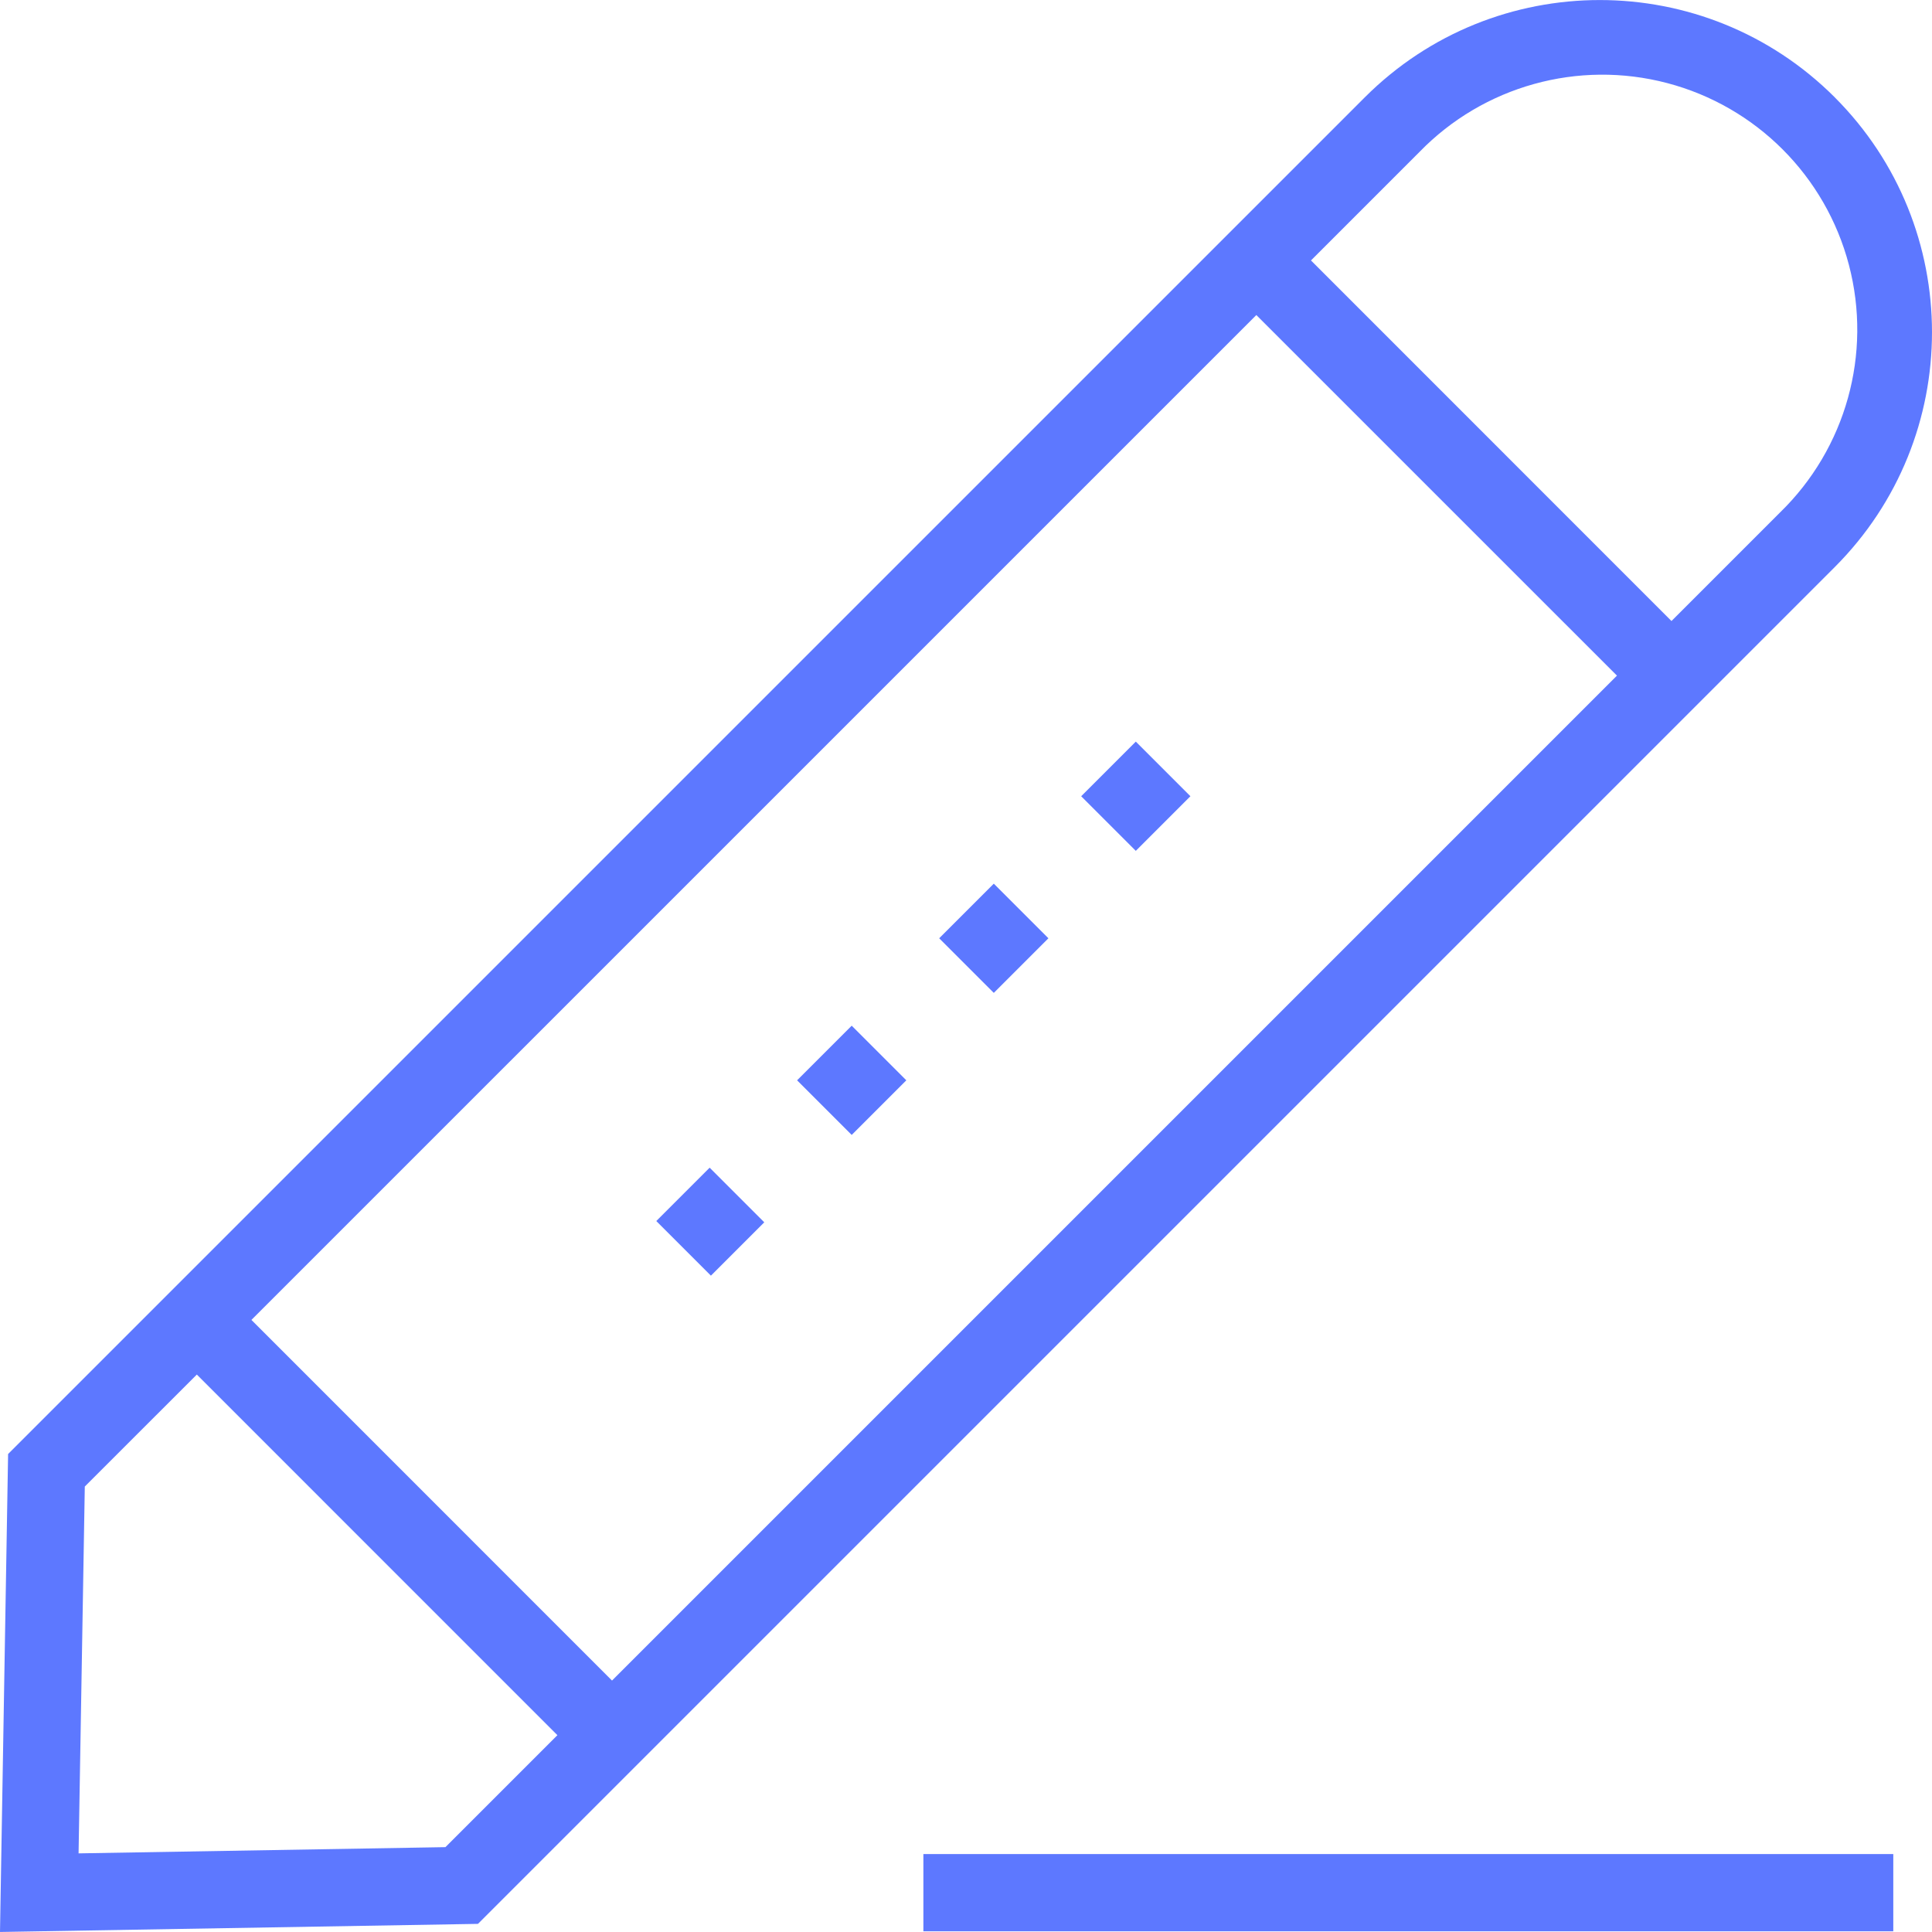
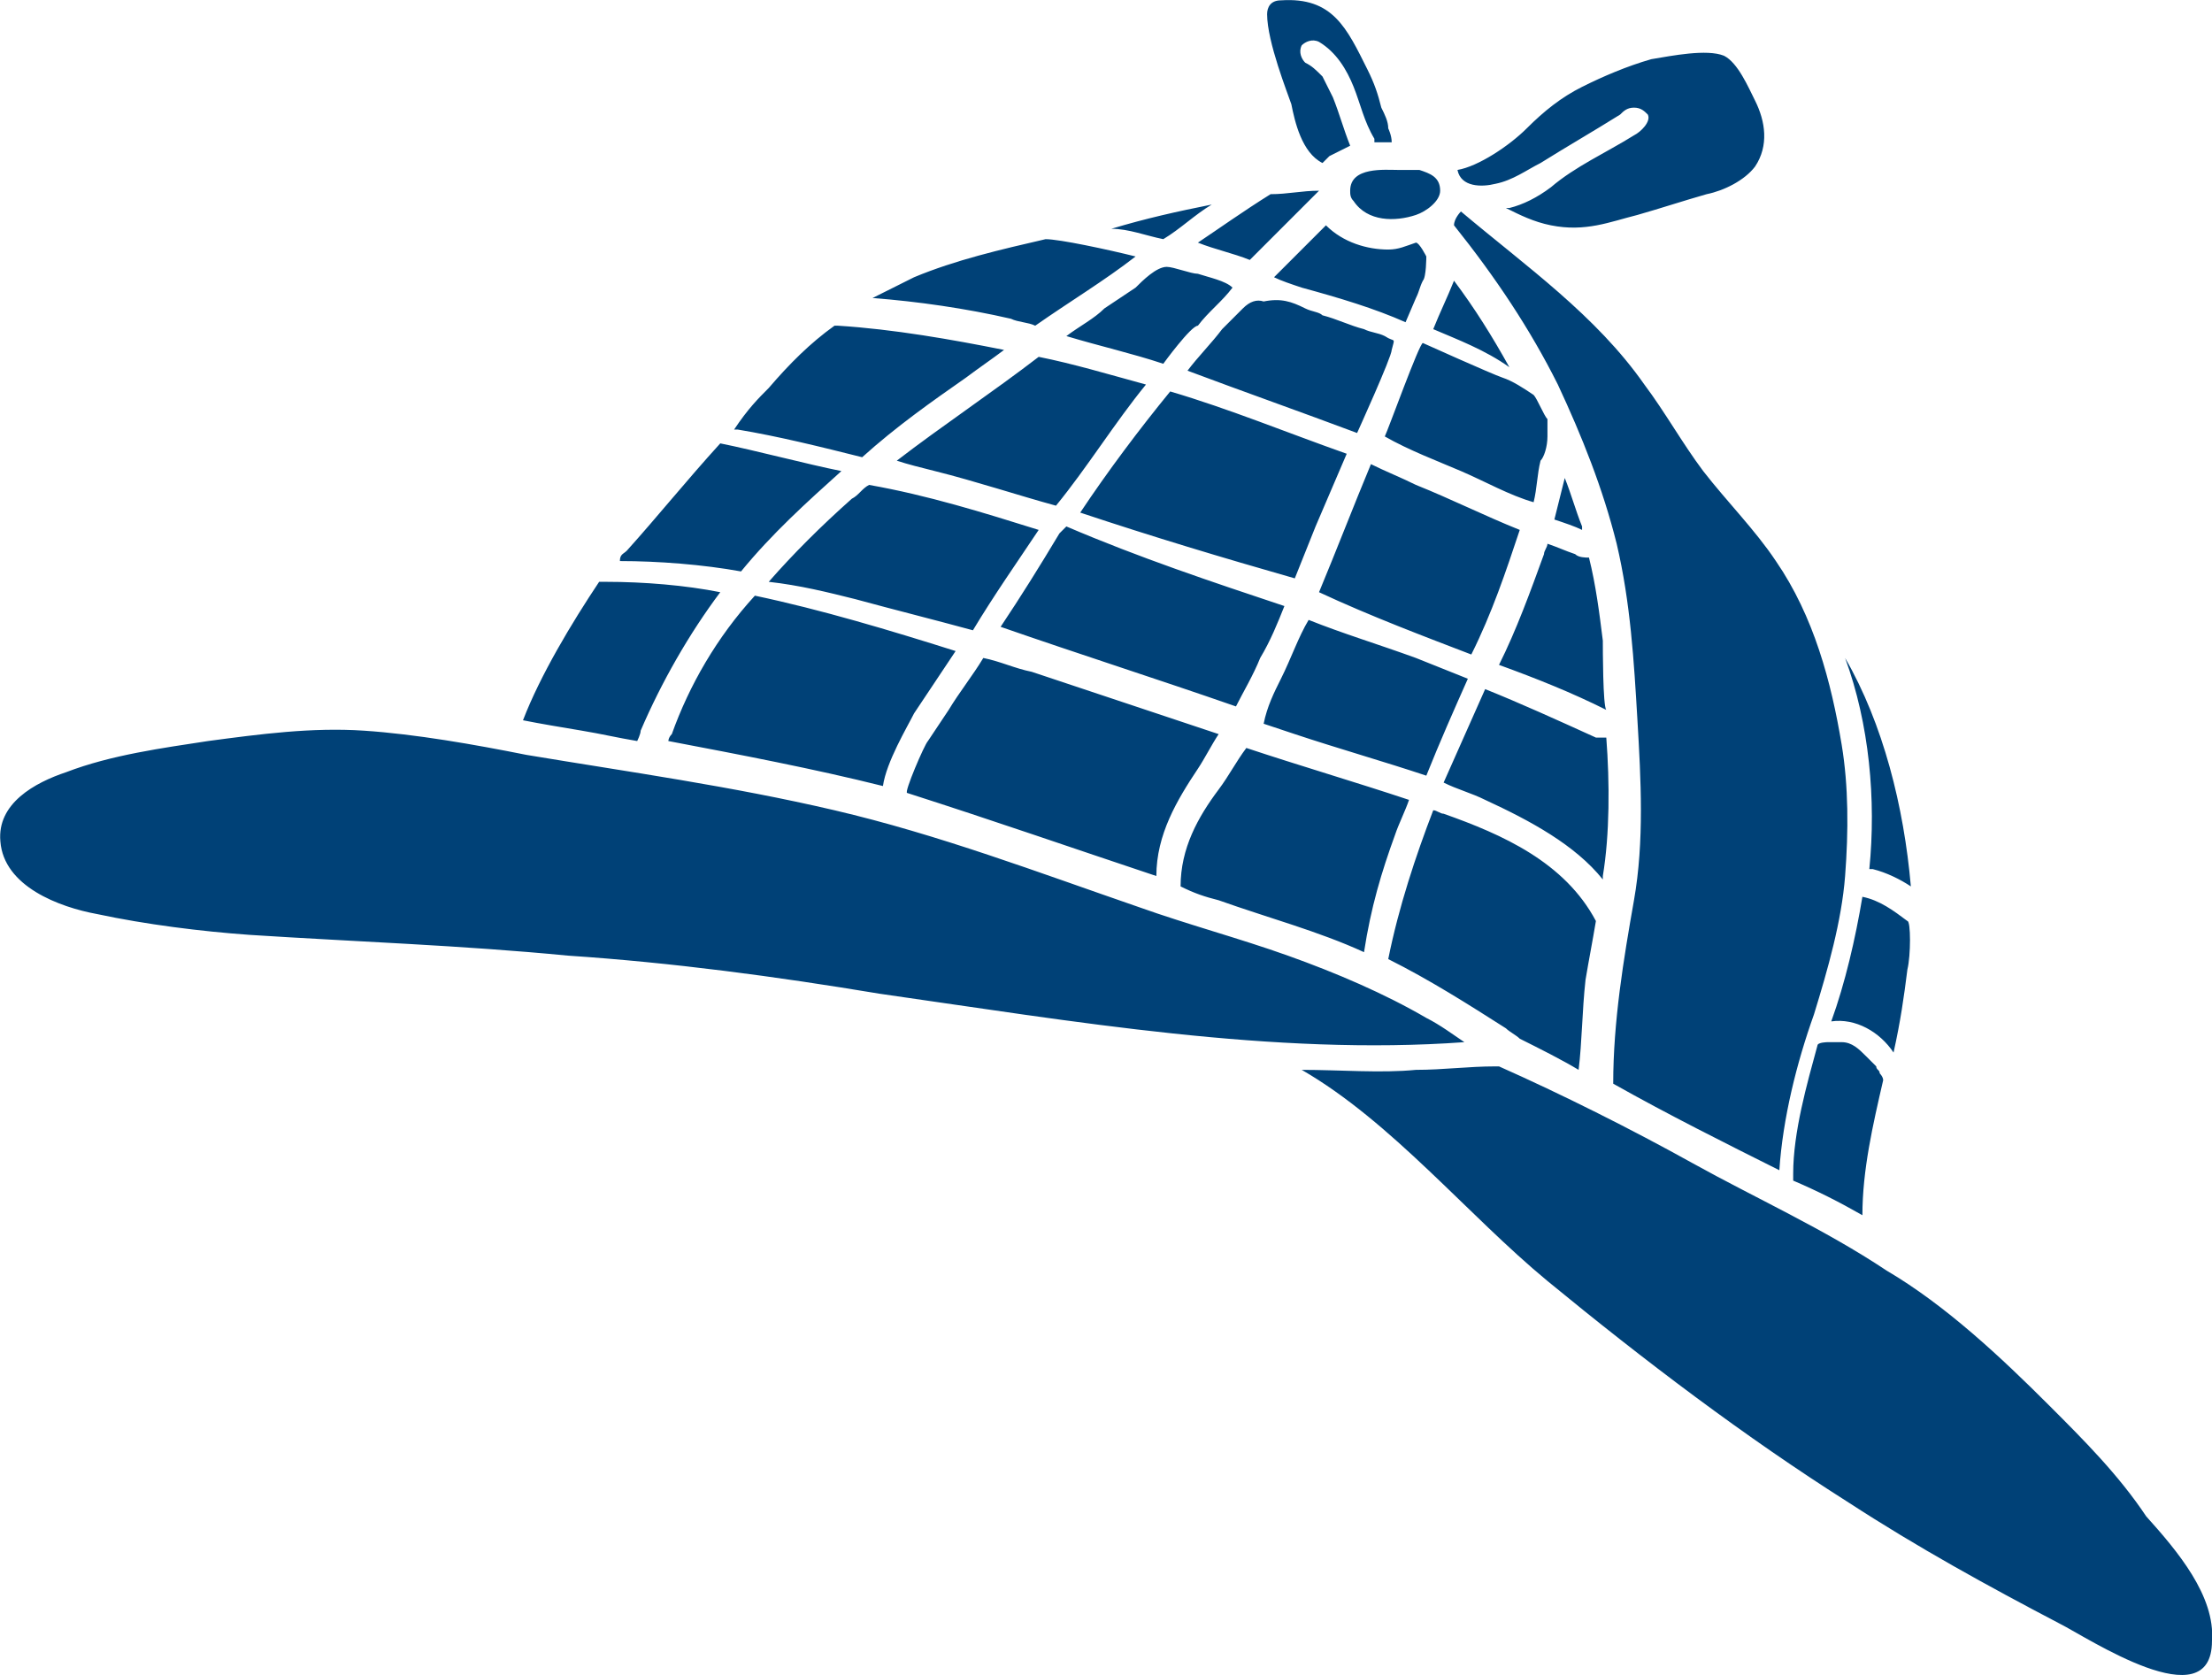
- <svg xmlns="http://www.w3.org/2000/svg" width="63.931" height="63.93" viewBox="0 0 63.931 63.93">
-   <g id="Group_1234" data-name="Group 1234" transform="translate(0 -0.005)">
-     <g id="Group_1223" data-name="Group 1223" transform="translate(0 0.005)">
-       <g id="Group_1222" data-name="Group 1222" transform="translate(0 0)">
-         <path id="Path_1441" data-name="Path 1441" d="M60.712,3.224a11,11,0,0,0-15.548,0L.268,48.119,0,63.935l15.816-.268L60.711,18.772a10.995,10.995,0,0,0,0-15.548ZM14.74,61.128,2.6,61.334l.206-12.139L6.513,45.49,18.445,57.423Zm5.512-5.512L8.32,43.682,41.573,10.43,53.506,22.362ZM58.9,16.965l-3.59,3.59L43.381,8.623l3.591-3.591A8.437,8.437,0,1,1,58.9,16.965Z" transform="translate(0 -0.005)" fill="#5d78ff" />
-       </g>
-     </g>
-     <g id="Group_1225" data-name="Group 1225" transform="translate(31.078 29.245)">
-       <g id="Group_1224" data-name="Group 1224" transform="translate(0 0)">
-         <rect id="Rectangle_2423" data-name="Rectangle 2423" width="2.556" height="2.556" transform="translate(0 1.808) rotate(-45)" fill="#5d78ff" />
-       </g>
-     </g>
-     <g id="Group_1227" data-name="Group 1227" transform="translate(35.777 24.545)">
-       <g id="Group_1226" data-name="Group 1226" transform="translate(0 0)">
-         <rect id="Rectangle_2424" data-name="Rectangle 2424" width="2.556" height="2.556" transform="translate(0 1.808) rotate(-45)" fill="#5d78ff" />
-       </g>
-     </g>
-     <g id="Group_1229" data-name="Group 1229" transform="translate(26.376 33.945)">
-       <g id="Group_1228" data-name="Group 1228" transform="translate(0 0)">
-         <rect id="Rectangle_2425" data-name="Rectangle 2425" width="2.556" height="2.556" transform="translate(0 1.808) rotate(-45)" fill="#5d78ff" />
-       </g>
-     </g>
-     <g id="Group_1231" data-name="Group 1231" transform="translate(21.717 38.644)">
-       <g id="Group_1230" data-name="Group 1230" transform="translate(0 0)">
-         <rect id="Rectangle_2426" data-name="Rectangle 2426" width="2.497" height="2.556" transform="translate(0 1.766) rotate(-45)" fill="#5d78ff" />
-       </g>
-     </g>
-     <g id="Group_1233" data-name="Group 1233" transform="translate(30.555 61.357)">
-       <g id="Group_1232" data-name="Group 1232">
-         <rect id="Rectangle_2427" data-name="Rectangle 2427" width="32.095" height="2.556" fill="#5d78ff" />
-       </g>
-     </g>
-   </g>
+ <svg xmlns="http://www.w3.org/2000/svg" width="63.913" height="48.391" viewBox="0 0 63.91 48.39">
+   <path id="Path_1441" data-name="Path 1441" d="M55.11,28.01c-.1,.8-.2,1.5-.4,2.4-.4-.6-1.1-1-1.8-.9,.4-1.1,.7-2.4,.9-3.6,.5,.1,.9,.4,1.3,.7,.1,0,.1,1,0,1.4Zm-1.9,2.1c.3,0,.5,.2,.7,.4l.3,.3c0,.1,.1,.1,.1,.2,0,0,.1,.1,.1,.2-.3,1.3-.6,2.6-.6,3.9-.7-.4-1.3-.7-2-1v-.2c0-1.2,.4-2.6,.7-3.7,0-.1,.3-.1,.3-.1h.4Zm2-4.5c-.3-.2-.7-.4-1.1-.5h-.1c.2-2,0-4.2-.7-6.1,1.1,1.9,1.7,4.3,1.9,6.6ZM44.11,3.71c.5-.5,1-.9,1.6-1.2s1.3-.6,2-.8c.6-.1,1.6-.3,2.1-.1,.4,.2,.7,.9,.9,1.3,.3,.6,.4,1.3,0,1.9-.3,.4-.9,.7-1.4,.8-.7,.2-1.3,.4-2,.6-.8,.2-1.5,.5-2.5,.3-.5-.1-.9-.3-1.3-.5h.1c.4-.1,.8-.3,1.2-.6,.7-.6,1.6-1,2.4-1.5,.2-.1,.5-.4,.4-.6-.1-.1-.2-.2-.4-.2s-.3,.1-.4,.2c-.8,.5-1.5,.9-2.3,1.4-.4,.2-.8,.5-1.3,.6-.4,.1-1,.1-1.1-.4,.6-.1,1.5-.7,2-1.2Zm-1.9,2.4c1.9,1.6,3.9,3,5.3,5,.6,.8,1.1,1.7,1.7,2.5,.7,.9,1.5,1.7,2.1,2.6,1.1,1.6,1.6,3.5,1.9,5.3,.2,1.2,.2,2.5,.1,3.8-.1,1.3-.5,2.7-.9,4-.5,1.4-.9,3-1,4.5-1.6-.8-3.2-1.6-4.8-2.5h0c0-1.8,.3-3.6,.6-5.3s.2-3.5,.1-5.2c-.1-1.7-.2-3.4-.6-5.1-.4-1.6-1-3.1-1.7-4.6-.8-1.6-1.8-3.1-3-4.6,0-.2,.2-.4,.2-.4Zm3.3,9.9c.1,.1,.3,.1,.4,.1,.2,.8,.3,1.6,.4,2.4,0,.2,0,1.9,.1,2-1-.5-2-.9-3.1-1.3,.5-1,.9-2.1,1.3-3.2,0-.1,.1-.2,.1-.3,.3,.1,.5,.2,.8,.3Zm-.6-1l.3-1.2c.2,.5,.3,.9,.5,1.4v.1c-.2-.1-.5-.2-.8-.3Zm-7.8,2.5c-.2,.5-.4,1-.7,1.5-.2,.5-.5,1-.7,1.4-2.3-.8-4.5-1.5-6.8-2.3,.6-.9,1.1-1.7,1.7-2.7l.2-.2c2.1,.9,4.2,1.6,6.3,2.3Zm-5.9-2.7c.8-1.2,1.7-2.4,2.6-3.5,1.7,.5,3.4,1.2,5.1,1.8l-.9,2.1-.6,1.5c-2.1-.6-4.1-1.2-6.2-1.9Zm5.8,4.8c.3-.6,.5-1.2,.8-1.7,1,.4,2,.7,3.1,1.1l1.5,.6c-.4,.9-.8,1.8-1.2,2.8-1.2-.4-2.6-.8-3.8-1.2l-.9-.3c.1-.5,.3-.9,.5-1.3Zm1.1-2.5c.5-1.2,1-2.5,1.5-3.7,.4,.2,.9,.4,1.3,.6,1,.4,2,.9,3,1.3-.4,1.2-.8,2.4-1.4,3.6-1.3-.5-2.9-1.1-4.4-1.8Zm6.6-4.5c0,.3-.1,.6-.2,.7-.1,.4-.1,.8-.2,1.2-.7-.2-1.4-.6-2.1-.9-.7-.3-1.5-.6-2.2-1,.1-.2,1-2.7,1.1-2.7,0,0,2,.9,2.3,1s.6,.3,.9,.5c.1,.1,.3,.6,.4,.7v.5Zm-3.3-3.1c.2-.5,.4-.9,.6-1.4h0c.6,.8,1.1,1.6,1.6,2.5-.7-.5-1.5-.8-2.2-1.1Zm-.3-1.4c-.1,.2-.1,.3-.2,.5l-.3,.7c-.9-.4-1.9-.7-3-1-.3-.1-.6-.2-.8-.3l1.5-1.5h0c.5,.5,1.2,.7,1.8,.7,.3,0,.5-.1,.8-.2,.1,0,.3,.4,.3,.4,0,0,0,.6-.1,.7Zm-3.4,.8c.2,.1,.4,.1,.5,.2,.4,.1,.8,.3,1.2,.4,.2,.1,.4,.1,.6,.2,.3,.2,.3,0,.2,.4,0,.2-1,2.4-1,2.4-1.6-.6-3.3-1.2-4.9-1.8,.3-.4,.7-.8,1-1.2l.6-.6q.3-.3,.6-.2c.5-.1,.8,0,1.2,.2Zm-4.1,1.6c-.9-.3-1.8-.5-2.8-.8,.4-.3,.8-.5,1.1-.8l.9-.6c.2-.2,.6-.6,.9-.6,.2,0,.7,.2,.9,.2,.3,.1,.8,.2,1,.4-.3,.4-.7,.7-1,1.1-.2,0-1,1.1-1,1.1Zm-.5,.6c-.9,1.1-1.7,2.4-2.6,3.5-1.1-.3-2.3-.7-3.5-1-.4-.1-.8-.2-1.1-.3,1.3-1,2.8-2,4.1-3,1,.2,2,.5,3.1,.8Zm-3.1,4.2c-.6,.9-1.3,1.9-1.9,2.9-1.1-.3-2.3-.6-3.4-.9-.8-.2-1.6-.4-2.5-.5,.7-.8,1.5-1.6,2.4-2.4,.2-.1,.3-.3,.5-.4,1.7,.3,3.3,.8,4.9,1.3Zm-2.4,3.5l-1.2,1.8c-.2,.4-.8,1.4-.9,2.1-2-.5-4.1-.9-6.2-1.3,0,0,0-.1,.1-.2,.5-1.4,1.3-2.8,2.4-4,1.9,.4,3.9,1,5.8,1.6Zm-.8,2.6l.6-.9c.3-.5,.7-1,1-1.5,.5,.1,.9,.3,1.4,.4l5.4,1.8c-.2,.3-.4,.7-.6,1-.6,.9-1.2,1.9-1.2,3.1-2.4-.8-4.7-1.6-7.2-2.4-.1,0,.5-1.4,.6-1.5Zm8.4,1.4c.3-.4,.5-.8,.8-1.2,1.5,.5,3.2,1,4.7,1.5-.1,.3-.3,.7-.4,1-.4,1.1-.7,2.1-.9,3.4h0c-1.3-.6-2.8-1-4.2-1.5-.4-.1-.7-.2-1.1-.4,0-1.1,.5-2,1.1-2.8Zm4.9,4.9c.3-1.5,.8-3,1.3-4.3,.1,0,.2,.1,.3,.1,1.7,.6,3.5,1.4,4.4,3.1-.1,.6-.2,1.1-.3,1.7-.1,.9-.1,1.8-.2,2.6-.5-.3-1.1-.6-1.7-.9-.1-.1-.3-.2-.4-.3-1.1-.7-2.2-1.4-3.4-2-.1,.1,0,0,0,0Zm2.8-4.6c-.4-.2-.8-.3-1.2-.5l1.2-2.7c1,.4,2.1,.9,3.2,1.4h.3c.1,1.3,.1,2.8-.1,4v.1c-.8-1-2.1-1.7-3.4-2.3Zm-1.3-17.6c0,.3-.4,.6-.7,.7-.6,.2-1.4,.2-1.8-.4-.1-.1-.1-.2-.1-.3,0-.7,1-.6,1.4-.6h.6c.3,.1,.6,.2,.6,.6ZM36.61,.41c0-.2,.1-.4,.4-.4,1.5-.1,1.9,.8,2.5,2,.2,.4,.3,.7,.4,1.1,.1,.2,.2,.4,.2,.6,0,0,.1,.2,.1,.4h-.5v-.1c-.3-.5-.4-1-.6-1.5-.2-.5-.5-1-1-1.3-.2-.1-.4,0-.5,.1-.1,.2,0,.4,.1,.5,.2,.1,.3,.2,.5,.4l.3,.6c.2,.5,.3,.9,.5,1.4l-.6,.3-.2,.2c-.6-.3-.8-1.2-.9-1.7-.1-.3-.7-1.8-.7-2.6Zm.1,5.2c.5,0,.9-.1,1.4-.1l-.2,.2-1.8,1.8c-.5-.2-1-.3-1.5-.5,.6-.4,1.3-.9,2.1-1.4Zm-1.7,.3c-.5,.3-.9,.7-1.4,1-.5-.1-1-.3-1.5-.3,1-.3,1.9-.5,2.9-.7Zm-8.6,2.1c1.2-.5,2.5-.8,3.8-1.1,.4,0,1.8,.3,2.6,.5-.9,.7-1.9,1.3-2.9,2-.2-.1-.5-.1-.7-.2-1.3-.3-2.7-.5-4-.6l1.2-.6Zm-4.2,3.2c.6-.7,1.2-1.3,1.9-1.8h.1c1.6,.1,3.3,.4,4.8,.7-.4,.3-.7,.5-1.1,.8-1,.7-2,1.4-3,2.3-1.2-.3-2.4-.6-3.6-.8h-.1c.4-.6,.7-.9,1-1.2Zm-4.1,4.7c.9-1,1.7-2,2.7-3.1,1,.2,2.5,.6,3.5,.8-1,.9-2,1.8-2.9,2.9-1.1-.2-2.4-.3-3.5-.3,0-.2,.1-.2,.2-.3Zm-.8,.9h.2c1.1,0,2.3,.1,3.3,.3-.9,1.2-1.7,2.6-2.3,4,0,.1-.1,.3-.1,.3-.6-.1-1-.2-1.6-.3s-1.2-.2-1.7-.3c.5-1.3,1.4-2.8,2.2-4Zm8.1,11.9c-3-.5-6-.9-9-1.1-3.1-.3-6.1-.4-9.2-.6-1.4-.1-3-.3-4.4-.6-1.1-.2-2.7-.8-2.8-2.1-.1-1.1,1-1.7,1.9-2,1.3-.5,2.8-.7,4.1-.9,1.5-.2,3-.4,4.5-.3s3.2,.4,4.7,.7c3,.5,5.9,.9,8.9,1.6,3,.7,5.9,1.8,8.8,2.8,1.4,.5,2.9,.9,4.3,1.4,1.4,.5,2.8,1.1,4,1.8,.4,.2,.8,.5,1.1,.7-5.5,.4-11.3-.6-16.9-1.4Zm38.5,18.7c0,2.3-3.6-.1-4.4-.5-2.1-1.1-4.1-2.2-6.1-3.5-3-1.9-5.9-4.1-8.7-6.4-2.3-1.9-4.5-4.6-7.1-6.1,1.1,0,2.3,.1,3.3,0,.8,0,1.5-.1,2.3-.1h.1c1.8,.8,3.8,1.8,5.6,2.8s3.8,1.9,5.6,3.1c1.7,1,3.3,2.5,4.7,3.9,1,1,2,2,2.8,3.2,.9,1,2,2.3,1.9,3.6Z" fill="#004177" />
</svg>
